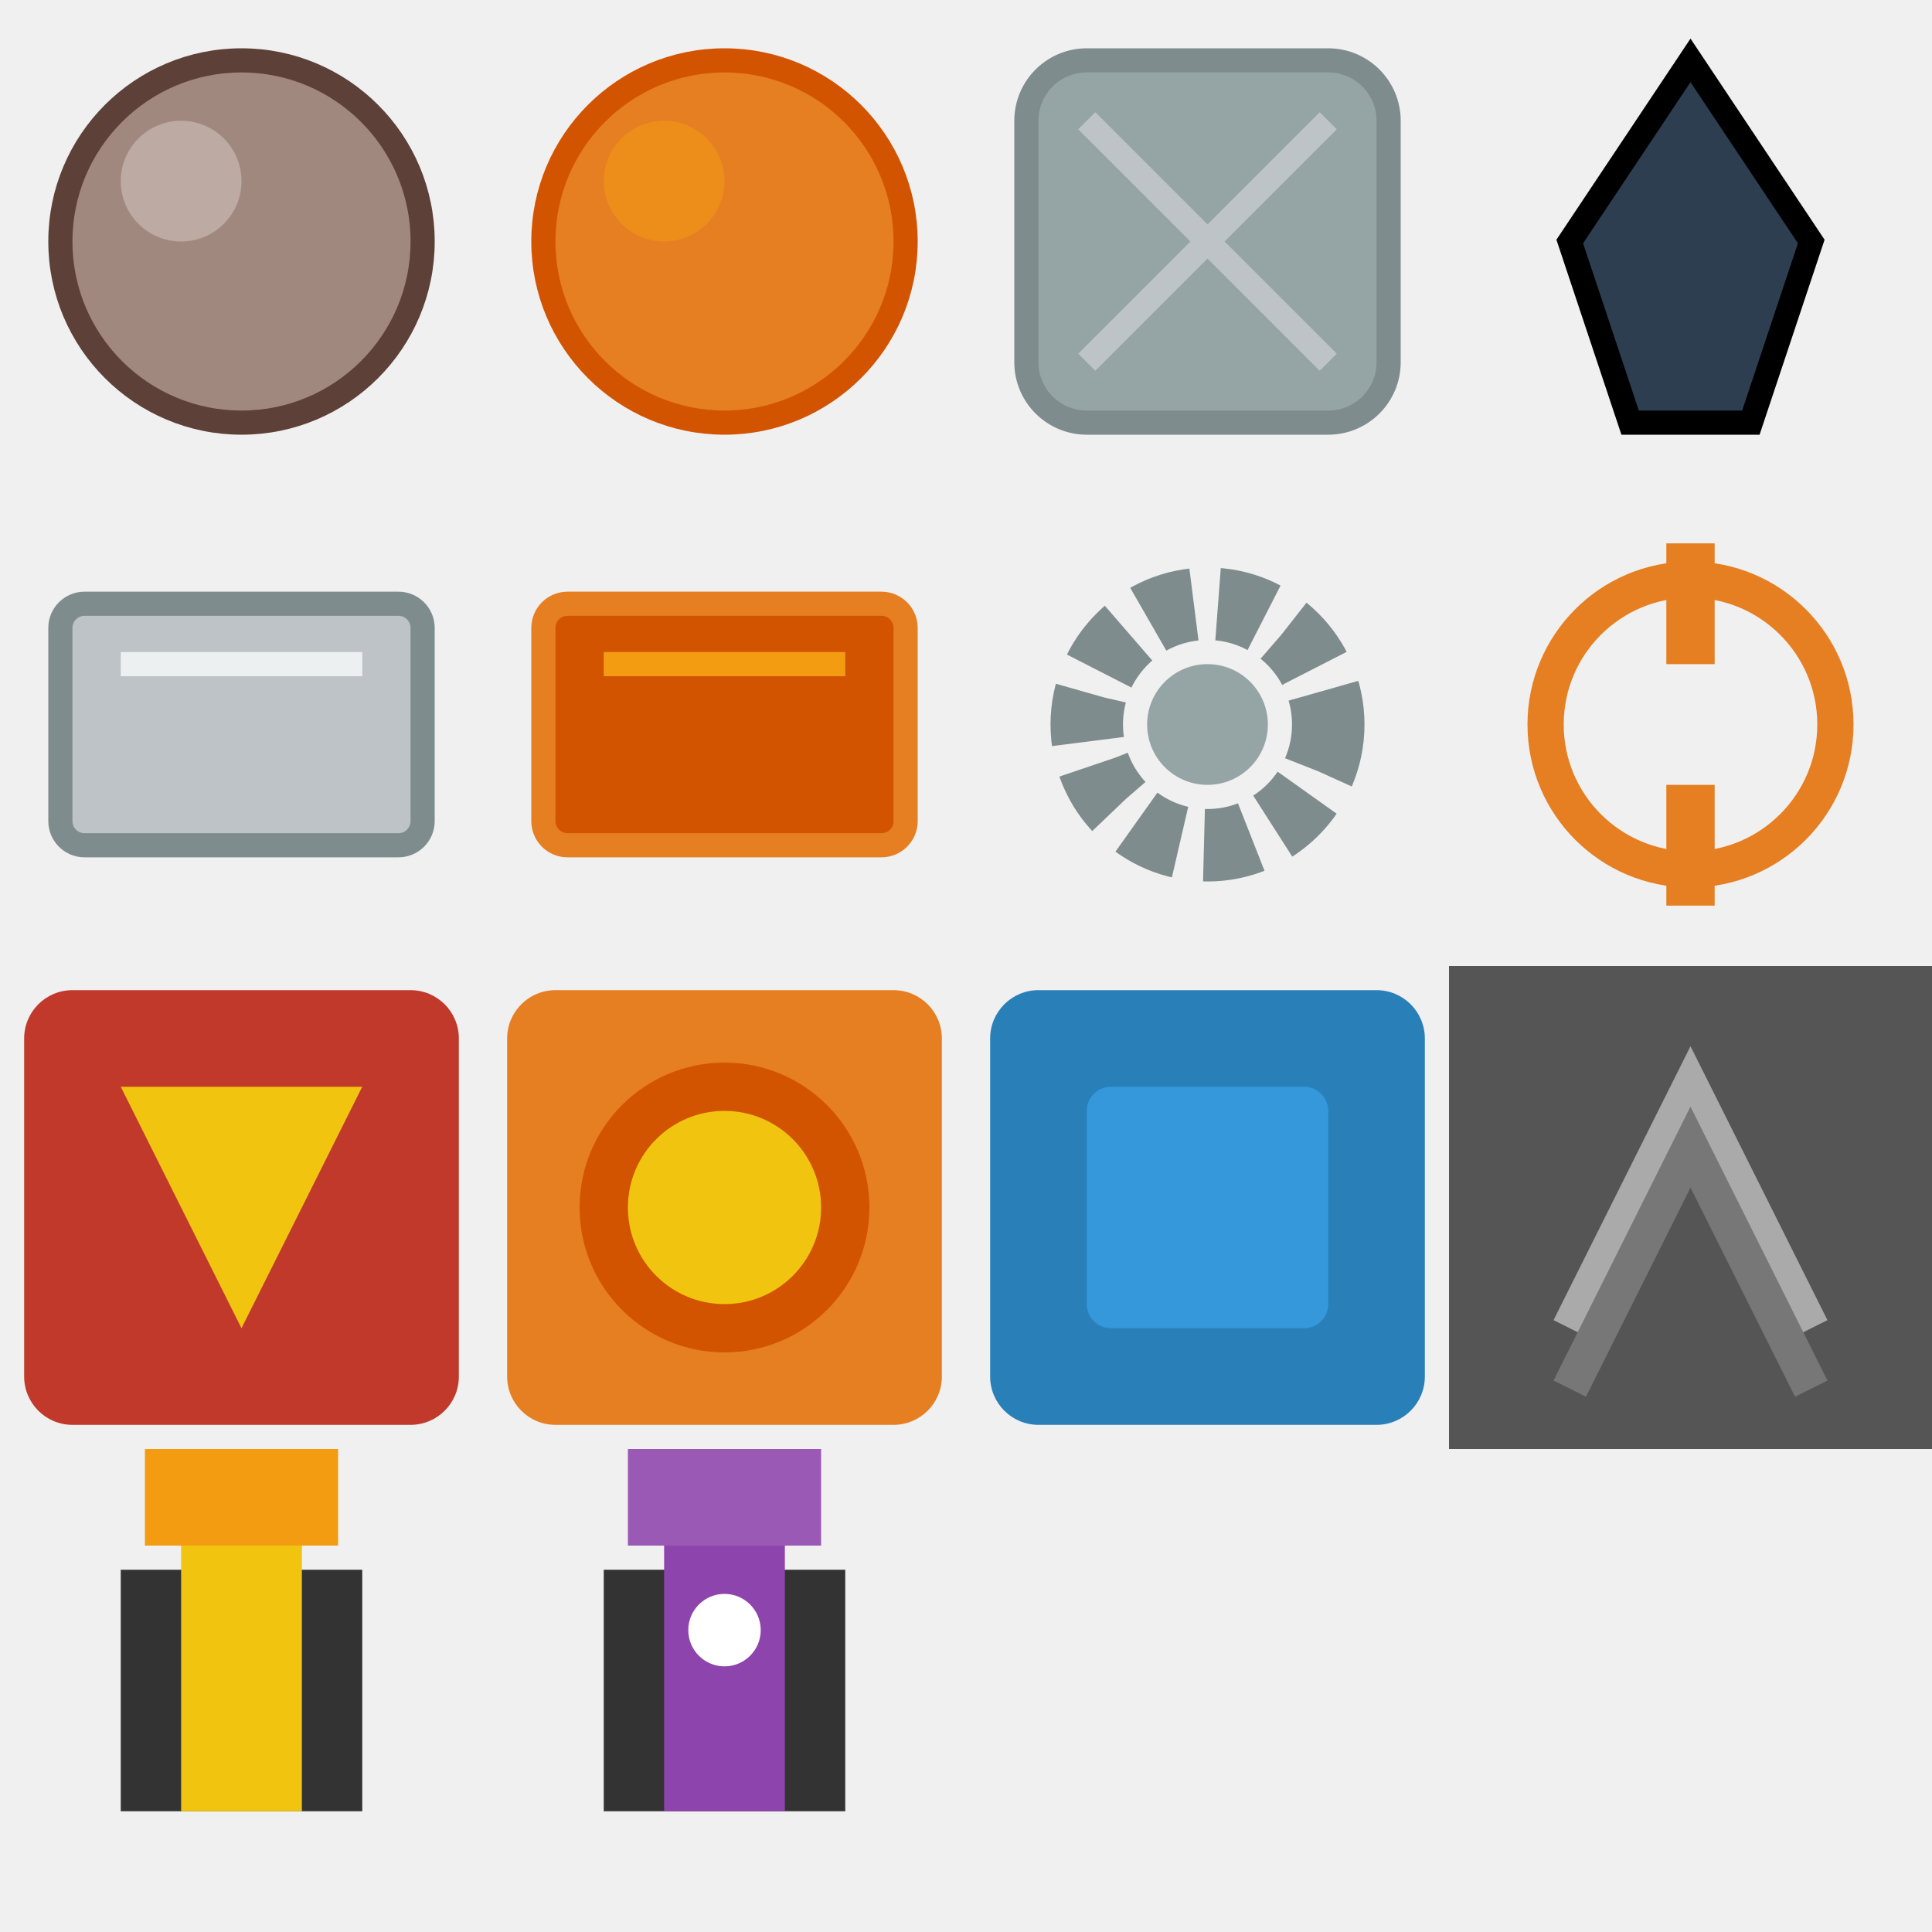
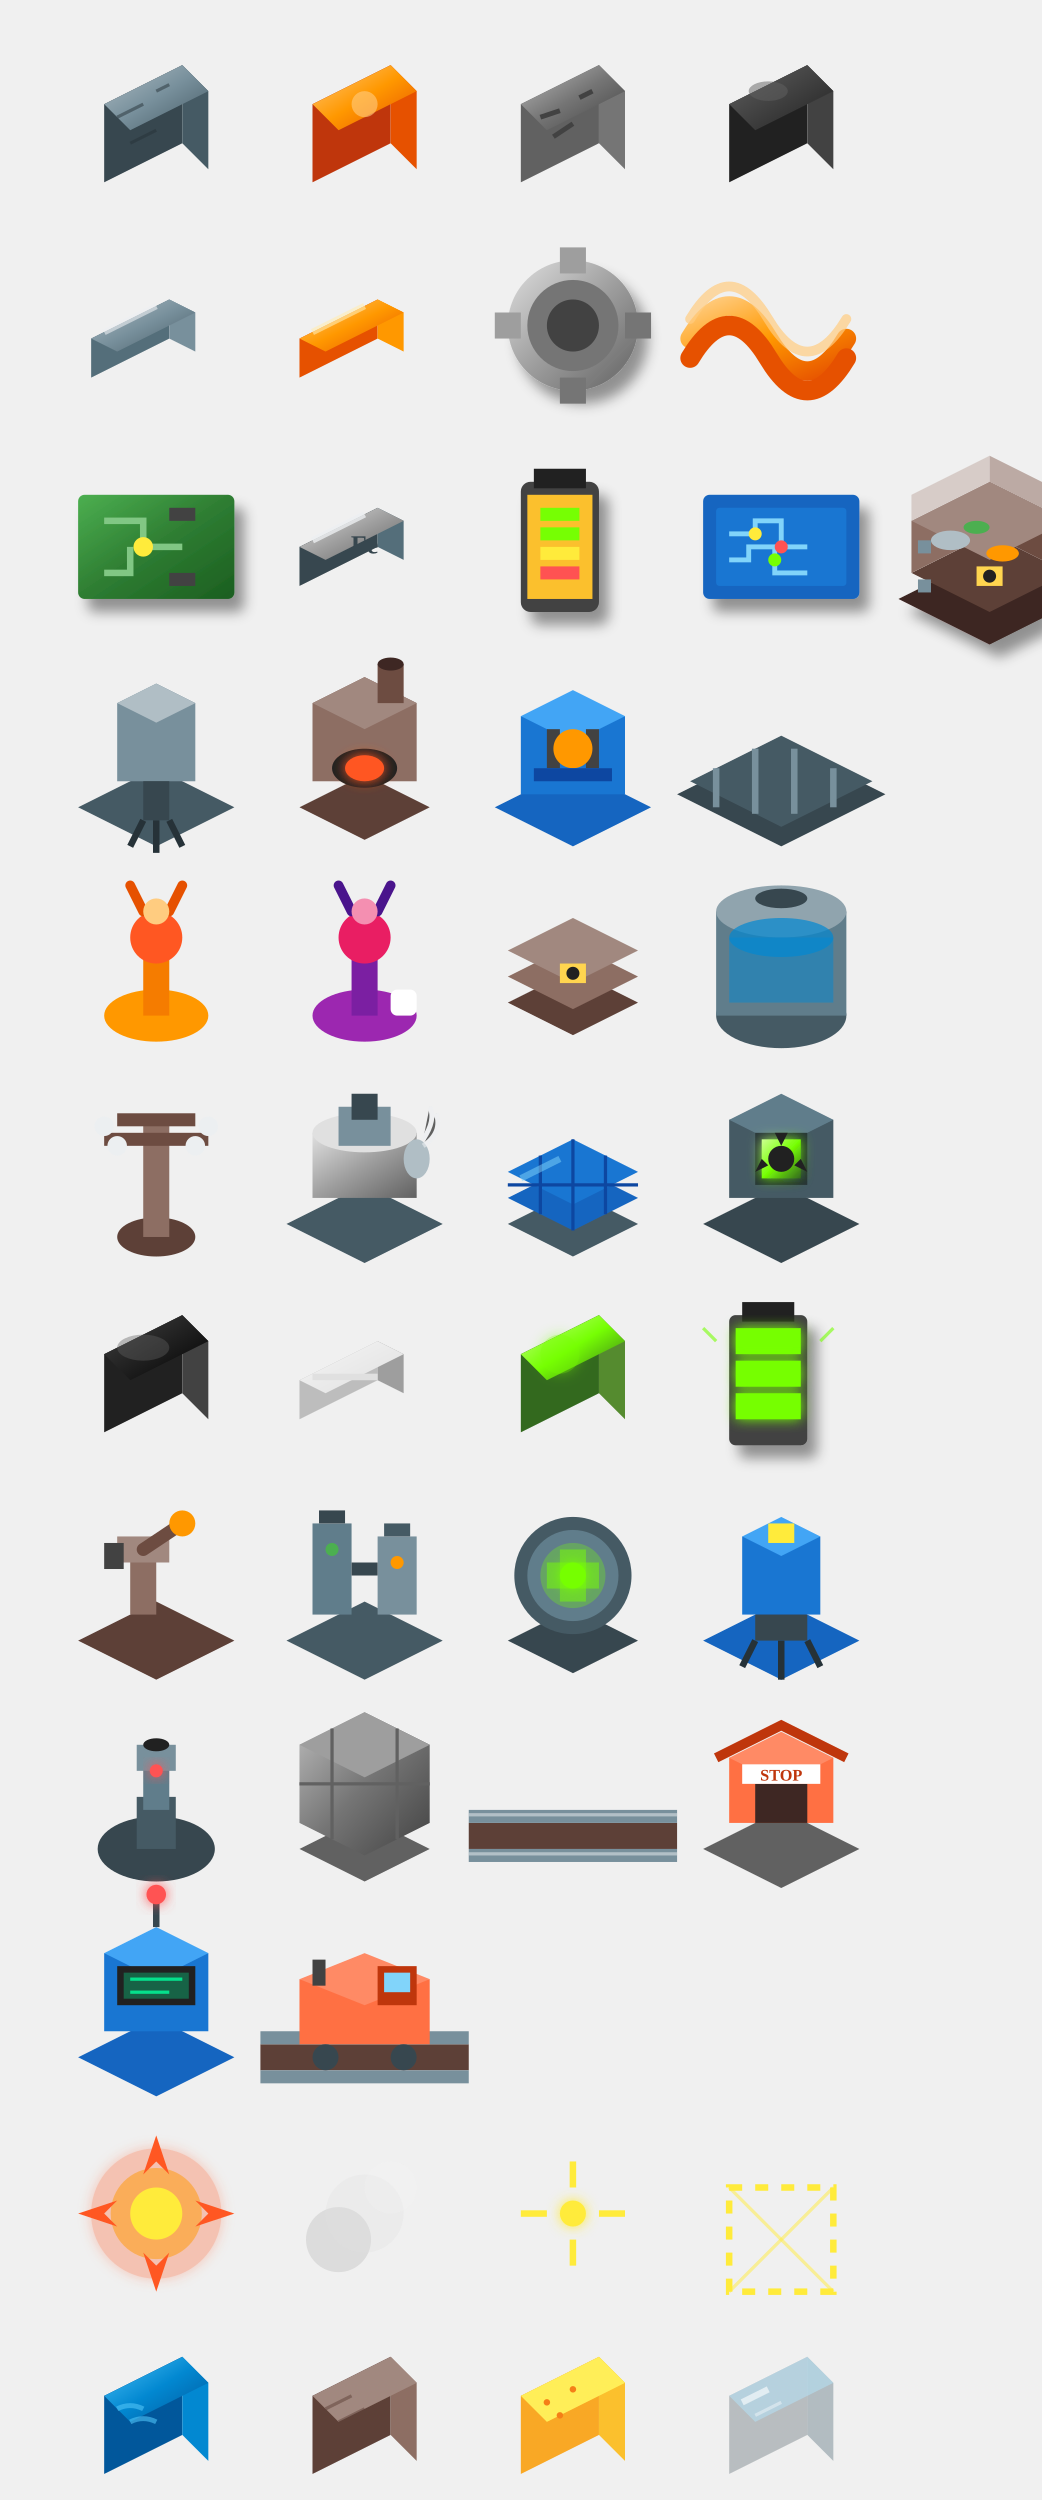
- <svg xmlns="http://www.w3.org/2000/svg" width="160" height="160">
+ <svg xmlns="http://www.w3.org/2000/svg" width="320" height="768">
  <defs>
-     <filter id="shine" x="0" y="0" width="100%" height="100%">
-       <feGaussianBlur in="SourceAlpha" stdDeviation="1" result="blur" />
-       <feOffset in="blur" dx="1" dy="1" result="shadow" />
+     <filter id="shadow3d" x="-30%" y="-30%" width="160%" height="160%">
+       <feDropShadow dx="3" dy="4" stdDeviation="2" flood-color="#000" flood-opacity="0.4" />
+     </filter>
+     <filter id="glow" x="-50%" y="-50%" width="200%" height="200%">
+       <feGaussianBlur stdDeviation="2" result="coloredBlur" />
      <feMerge>
-         <feMergeNode in="shadow" />
+         <feMergeNode in="coloredBlur" />
        <feMergeNode in="SourceGraphic" />
      </feMerge>
    </filter>
+     <linearGradient id="metal-grad" x1="0%" y1="0%" x2="100%" y2="100%">
+       <stop offset="0%" style="stop-color:#e0e0e0" />
+       <stop offset="50%" style="stop-color:#9e9e9e" />
+       <stop offset="100%" style="stop-color:#616161" />
+     </linearGradient>
+     <linearGradient id="iron-grad" x1="0%" y1="0%" x2="100%" y2="100%">
+       <stop offset="0%" style="stop-color:#b0bec5" />
+       <stop offset="50%" style="stop-color:#78909c" />
+       <stop offset="100%" style="stop-color:#455a64" />
+     </linearGradient>
+     <linearGradient id="copper-grad" x1="0%" y1="0%" x2="100%" y2="100%">
+       <stop offset="0%" style="stop-color:#ffcc80" />
+       <stop offset="50%" style="stop-color:#ff9800" />
+       <stop offset="100%" style="stop-color:#e65100" />
+     </linearGradient>
+     <linearGradient id="gold-grad" x1="0%" y1="0%" x2="100%" y2="100%">
+       <stop offset="0%" style="stop-color:#fff176" />
+       <stop offset="50%" style="stop-color:#ffd54f" />
+       <stop offset="100%" style="stop-color:#ff8f00" />
+     </linearGradient>
+     <linearGradient id="stone-grad" x1="0%" y1="0%" x2="100%" y2="100%">
+       <stop offset="0%" style="stop-color:#bdbdbd" />
+       <stop offset="50%" style="stop-color:#757575" />
+       <stop offset="100%" style="stop-color:#424242" />
+     </linearGradient>
+     <linearGradient id="coal-grad" x1="0%" y1="0%" x2="100%" y2="100%">
+       <stop offset="0%" style="stop-color:#616161" />
+       <stop offset="100%" style="stop-color:#212121" />
+     </linearGradient>
+     <linearGradient id="green-grad" x1="0%" y1="0%" x2="100%" y2="100%">
+       <stop offset="0%" style="stop-color:#76ff03" />
+       <stop offset="50%" style="stop-color:#64dd17" />
+       <stop offset="100%" style="stop-color:#33691e" />
+     </linearGradient>
+     <linearGradient id="circuit-grad" x1="0%" y1="0%" x2="100%" y2="100%">
+       <stop offset="0%" style="stop-color:#4caf50" />
+       <stop offset="50%" style="stop-color:#2e7d32" />
+       <stop offset="100%" style="stop-color:#1b5e20" />
+     </linearGradient>
+     <linearGradient id="oil-grad" x1="0%" y1="0%" x2="100%" y2="100%">
+       <stop offset="0%" style="stop-color:#424242" />
+       <stop offset="100%" style="stop-color:#000000" />
+     </linearGradient>
+     <linearGradient id="plastic-grad" x1="0%" y1="0%" x2="100%" y2="100%">
+       <stop offset="0%" style="stop-color:#f5f5f5" />
+       <stop offset="100%" style="stop-color:#e0e0e0" />
+     </linearGradient>
+     <linearGradient id="uranium-grad" x1="0%" y1="0%" x2="100%" y2="100%">
+       <stop offset="0%" style="stop-color:#ccff90" />
+       <stop offset="50%" style="stop-color:#76ff03" />
+       <stop offset="100%" style="stop-color:#33691e" />
+     </linearGradient>
+     <linearGradient id="danger-grad" x1="0%" y1="0%" x2="100%" y2="100%">
+       <stop offset="0%" style="stop-color:#ff5252" />
+       <stop offset="100%" style="stop-color:#b71c1c" />
+     </linearGradient>
+     <linearGradient id="water-grad" x1="0%" y1="0%" x2="100%" y2="100%">
+       <stop offset="0%" style="stop-color:#4fc3f7" />
+       <stop offset="50%" style="stop-color:#0288d1" />
+       <stop offset="100%" style="stop-color:#01579b" />
+     </linearGradient>
  </defs>
  <g transform="translate(0,0)">
-     <circle cx="20" cy="20" r="15" fill="#a1887f" stroke="#5d4037" stroke-width="2" />
-     <circle cx="15" cy="15" r="5" fill="#d7ccc8" opacity="0.5" />
-   </g>
-   <g transform="translate(40,0)">
-     <circle cx="20" cy="20" r="15" fill="#e67e22" stroke="#d35400" stroke-width="2" />
-     <circle cx="15" cy="15" r="5" fill="#f39c12" opacity="0.5" />
-   </g>
-   <g transform="translate(80,0)">
-     <rect x="5" y="5" width="30" height="30" rx="5" fill="#95a5a6" stroke="#7f8c8d" stroke-width="2" />
-     <path d="M10 10 L30 30 M30 10 L10 30" stroke="#bdc3c7" stroke-width="2" />
-   </g>
-   <g transform="translate(120,0)">
-     <path d="M10 20 L20 5 L30 20 L25 35 L15 35 Z" fill="#2c3e50" stroke="#000" stroke-width="2" />
-   </g>
-   <g transform="translate(0,40)">
-     <rect x="5" y="10" width="30" height="20" rx="2" fill="#bdc3c7" stroke="#7f8c8d" stroke-width="2" />
-     <path d="M10 15 L30 15" stroke="#ecf0f1" stroke-width="2" />
-   </g>
-   <g transform="translate(40,40)">
-     <rect x="5" y="10" width="30" height="20" rx="2" fill="#d35400" stroke="#e67e22" stroke-width="2" />
-     <path d="M10 15 L30 15" stroke="#f39c12" stroke-width="2" />
-   </g>
-   <g transform="translate(80,40)">
-     <circle cx="20" cy="20" r="10" fill="none" stroke="#7f8c8d" stroke-width="6" stroke-dasharray="4 2" />
-     <circle cx="20" cy="20" r="5" fill="#95a5a6" />
-   </g>
-   <g transform="translate(120,40)">
-     <circle cx="20" cy="20" r="12" fill="none" stroke="#e67e22" stroke-width="3" />
-     <rect x="18" y="5" width="4" height="10" fill="#e67e22" />
-     <rect x="18" y="25" width="4" height="10" fill="#e67e22" />
-   </g>
-   <g transform="translate(0,80)">
-     <rect x="2" y="2" width="36" height="36" fill="#c0392b" rx="4" />
-     <path d="M20 30 L10 10 L30 10 Z" fill="#f1c40f" />
-     <animateTransform attributeName="transform" type="rotate" from="0 20 20" to="360 20 20" dur="2s" repeatCount="indefinite" />
-   </g>
-   <g transform="translate(40,80)">
-     <rect x="2" y="2" width="36" height="36" fill="#e67e22" rx="4" />
-     <circle cx="20" cy="20" r="12" fill="#d35400" />
-     <circle cx="20" cy="20" r="8" fill="#f1c40f">
-       <animate attributeName="r" values="8;10;8" dur="1s" repeatCount="indefinite" />
-     </circle>
-   </g>
-   <g transform="translate(80,80)">
-     <rect x="2" y="2" width="36" height="36" fill="#2980b9" rx="4" />
-     <rect x="10" y="10" width="20" height="20" fill="#3498db" rx="2" />
-   </g>
-   <g transform="translate(120,80)">
-     <rect x="0" y="0" width="40" height="40" fill="#555" />
-     <path d="M10 30 L20 10 L30 30" fill="none" stroke="#aaa" stroke-width="3" />
-     <path d="M10 35 L20 15 L30 35" fill="none" stroke="#777" stroke-width="3" />
-   </g>
-   <g transform="translate(0,120)">
-     <rect x="10" y="10" width="20" height="20" fill="#333" />
-     <rect x="15" y="0" width="10" height="30" fill="#f1c40f" />
-     <rect x="12" y="0" width="16" height="8" fill="#f39c12" />
-   </g>
-   <g transform="translate(40,120)">
-     <rect x="10" y="10" width="20" height="20" fill="#333" />
-     <rect x="15" y="0" width="10" height="30" fill="#8e44ad" />
-     <rect x="12" y="0" width="16" height="8" fill="#9b59b6" />
-     <circle cx="20" cy="15" r="3" fill="#fff" />
+     <path d="M32 56 L56 44 L56 20 L32 32 Z" fill="#37474f" />
+     <path d="M56 20 L64 28 L64 52 L56 44 Z" fill="#455a64" />
+     <path d="M32 32 L56 20 L64 28 L40 40 Z" fill="url(#iron-grad)" />
+     <path d="M36 36 L44 32 M48 28 L52 26 M40 44 L48 40" stroke="#263238" stroke-width="1" opacity="0.5" />
+   </g>
+   <g transform="translate(64,0)">
+     <path d="M32 56 L56 44 L56 20 L32 32 Z" fill="#bf360c" />
+     <path d="M56 20 L64 28 L64 52 L56 44 Z" fill="#e65100" />
+     <path d="M32 32 L56 20 L64 28 L40 40 Z" fill="url(#copper-grad)" />
+     <circle cx="48" cy="32" r="4" fill="#ffcc80" opacity="0.6" />
+   </g>
+   <g transform="translate(128,0)">
+     <path d="M32 56 L56 44 L56 20 L32 32 Z" fill="#616161" />
+     <path d="M56 20 L64 28 L64 52 L56 44 Z" fill="#757575" />
+     <path d="M32 32 L56 20 L64 28 L40 40 Z" fill="url(#stone-grad)" />
+     <path d="M38 36 L44 34 M50 30 L54 28 M42 42 L48 38" stroke="#424242" stroke-width="1.5" />
+   </g>
+   <g transform="translate(192,0)">
+     <path d="M32 56 L56 44 L56 20 L32 32 Z" fill="#212121" />
+     <path d="M56 20 L64 28 L64 52 L56 44 Z" fill="#424242" />
+     <path d="M32 32 L56 20 L64 28 L40 40 Z" fill="url(#coal-grad)" />
+     <ellipse cx="44" cy="28" rx="6" ry="3" fill="#616161" opacity="0.5" />
+   </g>
+   <g transform="translate(0,64)">
+     <path d="M28 52 L52 40 L52 28 L28 40 Z" fill="#546e7a" />
+     <path d="M52 28 L60 32 L60 44 L52 40 Z" fill="#78909c" />
+     <path d="M28 40 L52 28 L60 32 L36 44 Z" fill="url(#iron-grad)" />
+     <path d="M32 38 L48 30" stroke="#eceff1" stroke-width="2" opacity="0.6" />
+   </g>
+   <g transform="translate(64,64)">
+     <path d="M28 52 L52 40 L52 28 L28 40 Z" fill="#e65100" />
+     <path d="M52 28 L60 32 L60 44 L52 40 Z" fill="#ff9800" />
+     <path d="M28 40 L52 28 L60 32 L36 44 Z" fill="url(#copper-grad)" />
+     <path d="M32 38 L48 30" stroke="#ffecb3" stroke-width="2" opacity="0.6" />
+   </g>
+   <g transform="translate(128,64)">
+     <circle cx="48" cy="36" r="20" fill="url(#metal-grad)" filter="url(#shadow3d)" />
+     <circle cx="48" cy="36" r="14" fill="#757575" />
+     <circle cx="48" cy="36" r="8" fill="#424242" />
+     <rect x="44" y="12" width="8" height="8" fill="#9e9e9e" />
+     <rect x="44" y="52" width="8" height="8" fill="#757575" />
+     <rect x="24" y="32" width="8" height="8" fill="#9e9e9e" />
+     <rect x="64" y="32" width="8" height="8" fill="#757575" />
+   </g>
+   <g transform="translate(192,64)">
+     <path d="M20 40 Q32 20 44 40 T68 40" stroke="url(#copper-grad)" stroke-width="6" fill="none" stroke-linecap="round" />
+     <path d="M20 46 Q32 26 44 46 T68 46" stroke="#e65100" stroke-width="6" fill="none" stroke-linecap="round" />
+     <path d="M20 34 Q32 14 44 34 T68 34" stroke="#ffcc80" stroke-width="3" fill="none" stroke-linecap="round" opacity="0.7" />
+   </g>
+   <g transform="translate(0,128)">
+     <rect x="24" y="24" width="48" height="32" rx="2" fill="url(#circuit-grad)" filter="url(#shadow3d)" />
+     <path d="M32 32 H44 V40 H56" stroke="#81c784" stroke-width="2" fill="none" />
+     <path d="M32 48 H40 V40" stroke="#81c784" stroke-width="2" fill="none" />
+     <circle cx="44" cy="40" r="3" fill="#ffeb3b" />
+     <rect x="52" y="28" width="8" height="4" fill="#424242" />
+     <rect x="52" y="48" width="8" height="4" fill="#424242" />
+   </g>
+   <g transform="translate(64,128)">
+     <path d="M28 52 L52 40 L52 28 L28 40 Z" fill="#37474f" />
+     <path d="M52 28 L60 32 L60 44 L52 40 Z" fill="#546e7a" />
+     <path d="M28 40 L52 28 L60 32 L36 44 Z" fill="url(#metal-grad)" />
+     <path d="M32 38 L48 30" stroke="#eceff1" stroke-width="2" opacity="0.8" />
+     <text x="48" y="42" text-anchor="middle" font-size="8" fill="#37474f" font-weight="bold">Fe</text>
+   </g>
+   <g transform="translate(128,128)">
+     <rect x="32" y="20" width="24" height="40" rx="3" fill="#424242" filter="url(#shadow3d)" />
+     <rect x="36" y="16" width="16" height="6" fill="#212121" />
+     <rect x="34" y="24" width="20" height="32" fill="#fbc02d" />
+     <rect x="38" y="28" width="12" height="4" fill="#76ff03" />
+     <rect x="38" y="34" width="12" height="4" fill="#76ff03" />
+     <rect x="38" y="40" width="12" height="4" fill="#ffeb3b" />
+     <rect x="38" y="46" width="12" height="4" fill="#ff5252" />
+   </g>
+   <g transform="translate(192,128)">
+     <rect x="24" y="24" width="48" height="32" rx="2" fill="#1565c0" filter="url(#shadow3d)" />
+     <rect x="28" y="28" width="40" height="24" rx="1" fill="#1976d2" />
+     <path d="M32 36 H40 V32 H48 V40 H56" stroke="#81d4fa" stroke-width="1.5" fill="none" />
+     <path d="M32 44 H38 V40 H46 V48 H56" stroke="#81d4fa" stroke-width="1.5" fill="none" />
+     <circle cx="40" cy="36" r="2" fill="#ffeb3b" />
+     <circle cx="48" cy="40" r="2" fill="#ff5252" />
+     <circle cx="46" cy="44" r="2" fill="#76ff03" />
+   </g>
+   <g transform="translate(0,192)">
+     <path d="M24 56 L48 44 L72 56 L48 68 Z" fill="#455a64" />
+     <path d="M36 48 L36 24 L48 18 L60 24 L60 48" fill="#78909c" />
+     <path d="M36 24 L48 18 L60 24 L48 30 Z" fill="#b0bec5" />
+     <rect x="44" y="48" width="8" height="12" fill="#37474f" />
+     <path d="M44 60 L40 68 M48 60 L48 70 M52 60 L56 68" stroke="#263238" stroke-width="2" />
+   </g>
+   <g transform="translate(64,192)">
+     <path d="M28 56 L48 46 L68 56 L48 66 Z" fill="#5d4037" />
+     <path d="M32 48 L32 24 L48 16 L64 24 L64 48" fill="#8d6e63" />
+     <path d="M32 24 L48 16 L64 24 L48 32 Z" fill="#a1887f" />
+     <ellipse cx="48" cy="44" rx="10" ry="6" fill="#212121" />
+     <ellipse cx="48" cy="44" rx="6" ry="4" fill="#ff5722" filter="url(#glow)" />
+     <rect x="52" y="12" width="8" height="12" fill="#6d4c41" />
+     <ellipse cx="56" cy="12" rx="4" ry="2" fill="#3e2723" />
+   </g>
+   <g transform="translate(128,192)">
+     <path d="M24 56 L48 44 L72 56 L48 68 Z" fill="#1565c0" />
+     <rect x="32" y="28" width="32" height="24" fill="#1976d2" />
+     <path d="M32 28 L48 20 L64 28 L48 36 Z" fill="#42a5f5" />
+     <rect x="40" y="32" width="4" height="12" fill="#424242" />
+     <rect x="52" y="32" width="4" height="12" fill="#424242" />
+     <circle cx="48" cy="38" r="6" fill="#ff9800" />
+     <rect x="36" y="44" width="24" height="4" fill="#0d47a1" />
+   </g>
+   <g transform="translate(192,192)">
+     <path d="M16 52 L48 36 L80 52 L48 68 Z" fill="#37474f" />
+     <path d="M20 48 L48 34 L76 48 L48 62 Z" fill="#455a64" />
+     <line x1="28" y1="44" x2="28" y2="56" stroke="#78909c" stroke-width="2" />
+     <line x1="40" y1="38" x2="40" y2="58" stroke="#78909c" stroke-width="2" />
+     <line x1="52" y1="38" x2="52" y2="58" stroke="#78909c" stroke-width="2" />
+     <line x1="64" y1="44" x2="64" y2="56" stroke="#78909c" stroke-width="2" />
+   </g>
+   <g transform="translate(0,256)">
+     <ellipse cx="48" cy="56" rx="16" ry="8" fill="#ff9800" />
+     <rect x="44" y="32" width="8" height="24" fill="#f57c00" />
+     <circle cx="48" cy="32" r="8" fill="#ff5722" />
+     <path d="M44 24 L40 16 M52 24 L56 16" stroke="#e65100" stroke-width="3" stroke-linecap="round" />
+     <circle cx="48" cy="24" r="4" fill="#ffcc80" />
+   </g>
+   <g transform="translate(64,256)">
+     <ellipse cx="48" cy="56" rx="16" ry="8" fill="#9c27b0" />
+     <rect x="44" y="32" width="8" height="24" fill="#7b1fa2" />
+     <circle cx="48" cy="32" r="8" fill="#e91e63" />
+     <path d="M44 24 L40 16 M52 24 L56 16" stroke="#4a148c" stroke-width="3" stroke-linecap="round" />
+     <circle cx="48" cy="24" r="4" fill="#f48fb1" />
+     <rect x="56" y="48" width="8" height="8" fill="#fff" rx="2" />
+   </g>
+   <g transform="translate(128,256)">
+     <path d="M28 52 L48 42 L68 52 L48 62 Z" fill="#5d4037" />
+     <path d="M28 44 L48 34 L68 44 L48 54 Z" fill="#8d6e63" />
+     <path d="M28 36 L48 26 L68 36 L48 46 Z" fill="#a1887f" />
+     <rect x="44" y="40" width="8" height="6" fill="#ffd54f" />
+     <circle cx="48" cy="43" r="2" fill="#212121" />
+   </g>
+   <g transform="translate(192,256)">
+     <ellipse cx="48" cy="56" rx="20" ry="10" fill="#455a64" />
+     <rect x="28" y="24" width="40" height="32" fill="#607d8b" />
+     <ellipse cx="48" cy="24" rx="20" ry="8" fill="#90a4ae" />
+     <ellipse cx="48" cy="32" rx="16" ry="6" fill="#0288d1" opacity="0.7" />
+     <rect x="32" y="32" width="32" height="20" fill="#0288d1" opacity="0.5" />
+     <ellipse cx="48" cy="20" rx="8" ry="3" fill="#37474f" />
+   </g>
+   <g transform="translate(0,320)">
+     <ellipse cx="48" cy="60" rx="12" ry="6" fill="#5d4037" />
+     <rect x="44" y="24" width="8" height="36" fill="#8d6e63" />
+     <rect x="32" y="28" width="32" height="4" fill="#6d4c41" />
+     <rect x="36" y="22" width="24" height="4" fill="#6d4c41" />
+     <circle cx="32" cy="26" r="3" fill="#eceff1" />
+     <circle cx="64" cy="26" r="3" fill="#eceff1" />
+     <circle cx="36" cy="32" r="3" fill="#eceff1" />
+     <circle cx="60" cy="32" r="3" fill="#eceff1" />
+   </g>
+   <g transform="translate(64,320)">
+     <path d="M24 56 L48 44 L72 56 L48 68 Z" fill="#455a64" />
+     <rect x="32" y="28" width="32" height="20" fill="url(#metal-grad)" />
+     <ellipse cx="48" cy="28" rx="16" ry="6" fill="#e0e0e0" />
+     <rect x="40" y="20" width="16" height="12" fill="#78909c" />
+     <rect x="44" y="16" width="8" height="8" fill="#37474f" />
+     <ellipse cx="64" cy="36" rx="4" ry="6" fill="#b0bec5" />
+     <path d="M66 30 Q70 24 68 20 M66 32 Q72 28 70 22" stroke="#eceff1" stroke-width="1.5" opacity="0.6" />
+   </g>
+   <g transform="translate(128,320)">
+     <path d="M28 56 L48 46 L68 56 L48 66 Z" fill="#455a64" />
+     <path d="M28 48 L48 38 L68 48 L48 58 Z" fill="#1565c0" />
+     <path d="M28 40 L48 30 L68 40 L48 50 Z" fill="#1976d2" />
+     <line x1="38" y1="35" x2="38" y2="53" stroke="#0d47a1" stroke-width="1" />
+     <line x1="48" y1="30" x2="48" y2="58" stroke="#0d47a1" stroke-width="1" />
+     <line x1="58" y1="35" x2="58" y2="53" stroke="#0d47a1" stroke-width="1" />
+     <line x1="28" y1="44" x2="68" y2="44" stroke="#0d47a1" stroke-width="1" />
+     <path d="M32 42 L44 36" stroke="#81d4fa" stroke-width="2" opacity="0.5" />
+   </g>
+   <g transform="translate(192,320)">
+     <path d="M24 56 L48 44 L72 56 L48 68 Z" fill="#37474f" />
+     <rect x="32" y="24" width="32" height="24" fill="#455a64" />
+     <path d="M32 24 L48 16 L64 24 L48 32 Z" fill="#607d8b" />
+     <rect x="40" y="28" width="16" height="16" fill="#263238" />
+     <rect x="42" y="30" width="12" height="12" fill="url(#uranium-grad)" filter="url(#glow)" />
+     <circle cx="48" cy="36" r="4" fill="#212121" />
+     <path d="M48 32 L50 28 L46 28 Z" fill="#212121" />
+     <path d="M52 38 L56 40 L54 36 Z" fill="#212121" />
+     <path d="M44 38 L40 40 L42 36 Z" fill="#212121" />
+   </g>
+   <g transform="translate(0,384)">
+     <path d="M32 56 L56 44 L56 20 L32 32 Z" fill="#212121" />
+     <path d="M56 20 L64 28 L64 52 L56 44 Z" fill="#424242" />
+     <path d="M32 32 L56 20 L64 28 L40 40 Z" fill="url(#oil-grad)" />
+     <ellipse cx="44" cy="30" rx="8" ry="4" fill="#616161" opacity="0.4" />
+   </g>
+   <g transform="translate(64,384)">
+     <path d="M28 52 L52 40 L52 28 L28 40 Z" fill="#bdbdbd" />
+     <path d="M52 28 L60 32 L60 44 L52 40 Z" fill="#9e9e9e" />
+     <path d="M28 40 L52 28 L60 32 L36 44 Z" fill="url(#plastic-grad)" />
+     <rect x="32" y="38" width="20" height="2" fill="#e0e0e0" />
+   </g>
+   <g transform="translate(128,384)">
+     <path d="M32 56 L56 44 L56 20 L32 32 Z" fill="#33691e" />
+     <path d="M56 20 L64 28 L64 52 L56 44 Z" fill="#558b2f" />
+     <path d="M32 32 L56 20 L64 28 L40 40 Z" fill="url(#uranium-grad)" />
+     <circle cx="44" cy="32" r="6" fill="#76ff03" opacity="0.4" filter="url(#glow)" />
+   </g>
+   <g transform="translate(192,384)">
+     <rect x="32" y="20" width="24" height="40" rx="2" fill="#424242" filter="url(#shadow3d)" />
+     <rect x="36" y="16" width="16" height="6" fill="#212121" />
+     <rect x="34" y="24" width="20" height="8" fill="#76ff03" filter="url(#glow)" />
+     <rect x="34" y="34" width="20" height="8" fill="#76ff03" filter="url(#glow)" />
+     <rect x="34" y="44" width="20" height="8" fill="#76ff03" filter="url(#glow)" />
+     <line x1="28" y1="28" x2="24" y2="24" stroke="#76ff03" stroke-width="1" opacity="0.6" />
+     <line x1="60" y1="28" x2="64" y2="24" stroke="#76ff03" stroke-width="1" opacity="0.6" />
+   </g>
+   <g transform="translate(0,448)">
+     <path d="M24 56 L48 44 L72 56 L48 68 Z" fill="#5d4037" />
+     <rect x="40" y="28" width="8" height="20" fill="#8d6e63" />
+     <rect x="36" y="24" width="16" height="8" fill="#a1887f" />
+     <line x1="44" y1="28" x2="56" y2="20" stroke="#6d4c41" stroke-width="4" stroke-linecap="round" />
+     <circle cx="56" cy="20" r="4" fill="#ff9800" />
+     <rect x="32" y="26" width="6" height="8" fill="#424242" />
+   </g>
+   <g transform="translate(64,448)">
+     <path d="M24 56 L48 44 L72 56 L48 68 Z" fill="#455a64" />
+     <rect x="32" y="20" width="12" height="28" fill="#607d8b" />
+     <rect x="34" y="16" width="8" height="4" fill="#37474f" />
+     <rect x="52" y="24" width="12" height="24" fill="#78909c" />
+     <rect x="54" y="20" width="8" height="4" fill="#455a64" />
+     <rect x="44" y="32" width="8" height="4" fill="#37474f" />
+     <circle cx="38" cy="28" r="2" fill="#4caf50" />
+     <circle cx="58" cy="32" r="2" fill="#ff9800" />
+   </g>
+   <g transform="translate(128,448)">
+     <path d="M28 56 L48 46 L68 56 L48 66 Z" fill="#37474f" />
+     <circle cx="48" cy="36" r="18" fill="#455a64" />
+     <circle cx="48" cy="36" r="14" fill="#607d8b" />
+     <circle cx="48" cy="36" r="10" fill="#76ff03" opacity="0.3" />
+     <rect x="44" y="28" width="8" height="16" fill="#76ff03" opacity="0.5" />
+     <rect x="40" y="32" width="16" height="8" fill="#76ff03" opacity="0.5" />
+     <circle cx="48" cy="36" r="4" fill="#76ff03" filter="url(#glow)" />
+   </g>
+   <g transform="translate(192,448)">
+     <path d="M24 56 L48 44 L72 56 L48 68 Z" fill="#1565c0" />
+     <rect x="36" y="24" width="24" height="24" fill="#1976d2" />
+     <path d="M36 24 L48 18 L60 24 L48 30 Z" fill="#42a5f5" />
+     <rect x="40" y="48" width="16" height="8" fill="#37474f" />
+     <path d="M40 56 L36 64 M48 56 L48 68 M56 56 L60 64" stroke="#263238" stroke-width="2" />
+     <rect x="44" y="20" width="8" height="6" fill="#ffeb3b" />
+   </g>
+   <g transform="translate(0,512)">
+     <ellipse cx="48" cy="56" rx="18" ry="10" fill="#37474f" />
+     <rect x="42" y="40" width="12" height="16" fill="#455a64" />
+     <rect x="44" y="28" width="8" height="16" fill="#607d8b" />
+     <rect x="42" y="24" width="12" height="8" fill="#78909c" />
+     <ellipse cx="48" cy="24" rx="4" ry="2" fill="#212121" />
+     <circle cx="48" cy="32" r="2" fill="#ff5252" filter="url(#glow)" />
+   </g>
+   <g transform="translate(64,512)">
+     <path d="M28 56 L48 46 L68 56 L48 66 Z" fill="#616161" />
+     <path d="M28 48 L28 24 L48 14 L68 24 L68 48 L48 58 Z" fill="url(#stone-grad)" />
+     <path d="M28 24 L48 14 L68 24 L48 34 Z" fill="#9e9e9e" />
+     <line x1="38" y1="19" x2="38" y2="53" stroke="#616161" stroke-width="1" />
+     <line x1="58" y1="19" x2="58" y2="53" stroke="#616161" stroke-width="1" />
+     <line x1="28" y1="36" x2="68" y2="36" stroke="#616161" stroke-width="1" />
+   </g>
+   <g transform="translate(128,512)">
+     <rect x="16" y="48" width="64" height="8" fill="#5d4037" />
+     <rect x="16" y="44" width="64" height="4" fill="#78909c" />
+     <rect x="16" y="56" width="64" height="4" fill="#78909c" />
+     <rect x="16" y="45" width="64" height="1" fill="#eceff1" opacity="0.5" />
+     <rect x="16" y="57" width="64" height="1" fill="#eceff1" opacity="0.5" />
+   </g>
+   <g transform="translate(192,512)">
+     <path d="M24 56 L48 44 L72 56 L48 68 Z" fill="#616161" />
+     <rect x="32" y="28" width="32" height="20" fill="#ff7043" />
+     <path d="M32 28 L48 20 L64 28 L48 36 Z" fill="#ff8a65" />
+     <path d="M28 28 L48 18 L68 28" stroke="#bf360c" stroke-width="3" fill="none" />
+     <rect x="40" y="36" width="16" height="12" fill="#3e2723" />
+     <rect x="36" y="30" width="24" height="6" fill="#fff" />
+     <text x="48" y="35" text-anchor="middle" font-size="5" fill="#bf360c" font-weight="bold">STOP</text>
+   </g>
+   <g transform="translate(0,576)">
+     <path d="M24 56 L48 44 L72 56 L48 68 Z" fill="#1565c0" />
+     <rect x="32" y="24" width="32" height="24" fill="#1976d2" />
+     <path d="M32 24 L48 16 L64 24 L48 32 Z" fill="#42a5f5" />
+     <line x1="48" y1="16" x2="48" y2="8" stroke="#37474f" stroke-width="2" />
+     <circle cx="48" cy="6" r="3" fill="#ff5252" filter="url(#glow)" />
+     <rect x="36" y="28" width="24" height="12" fill="#212121" />
+     <rect x="38" y="30" width="20" height="8" fill="#00ff9d" opacity="0.3" />
+     <line x1="40" y1="32" x2="56" y2="32" stroke="#00ff9d" stroke-width="1" opacity="0.8" />
+     <line x1="40" y1="36" x2="52" y2="36" stroke="#00ff9d" stroke-width="1" opacity="0.8" />
+   </g>
+   <g transform="translate(64,576)">
+     <rect x="16" y="52" width="64" height="8" fill="#5d4037" />
+     <rect x="16" y="48" width="64" height="4" fill="#78909c" />
+     <rect x="16" y="60" width="64" height="4" fill="#78909c" />
+     <rect x="28" y="32" width="40" height="20" fill="#ff7043" />
+     <path d="M28 32 L48 24 L68 32 L48 40 Z" fill="#ff8a65" />
+     <rect x="52" y="28" width="12" height="12" fill="#bf360c" />
+     <rect x="54" y="30" width="8" height="6" fill="#81d4fa" />
+     <circle cx="36" cy="56" r="4" fill="#37474f" />
+     <circle cx="60" cy="56" r="4" fill="#37474f" />
+     <rect x="32" y="26" width="4" height="8" fill="#424242" />
+   </g>
+   <g transform="translate(0,640)">
+     <circle cx="48" cy="40" r="20" fill="#ff5722" opacity="0.3" filter="url(#glow)" />
+     <circle cx="48" cy="40" r="14" fill="#ff9800" opacity="0.5" />
+     <circle cx="48" cy="40" r="8" fill="#ffeb3b" />
+     <path d="M48 16 L52 28 L48 24 L44 28 Z" fill="#ff5722" />
+     <path d="M48 64 L52 52 L48 56 L44 52 Z" fill="#ff5722" />
+     <path d="M24 40 L36 44 L32 40 L36 36 Z" fill="#ff5722" />
+     <path d="M72 40 L60 44 L64 40 L60 36 Z" fill="#ff5722" />
+   </g>
+   <g transform="translate(64,640)">
+     <circle cx="40" cy="48" r="10" fill="#bdbdbd" opacity="0.4" />
+     <circle cx="48" cy="40" r="12" fill="#e0e0e0" opacity="0.3" />
+     <circle cx="56" cy="32" r="8" fill="#f5f5f5" opacity="0.2" />
+   </g>
+   <g transform="translate(128,640)">
+     <circle cx="48" cy="40" r="4" fill="#ffeb3b" filter="url(#glow)" />
+     <line x1="48" y1="32" x2="48" y2="24" stroke="#ffeb3b" stroke-width="2" />
+     <line x1="48" y1="48" x2="48" y2="56" stroke="#ffeb3b" stroke-width="2" />
+     <line x1="40" y1="40" x2="32" y2="40" stroke="#ffeb3b" stroke-width="2" />
+     <line x1="56" y1="40" x2="64" y2="40" stroke="#ffeb3b" stroke-width="2" />
+   </g>
+   <g transform="translate(192,640)">
+     <rect x="32" y="32" width="32" height="32" fill="none" stroke="#ffeb3b" stroke-width="2" stroke-dasharray="4,4" />
+     <line x1="32" y1="32" x2="64" y2="64" stroke="#ffeb3b" stroke-width="1" opacity="0.5" />
+     <line x1="64" y1="32" x2="32" y2="64" stroke="#ffeb3b" stroke-width="1" opacity="0.5" />
+   </g>
+   <g transform="translate(0,704)">
+     <path d="M32 56 L56 44 L56 20 L32 32 Z" fill="#01579b" />
+     <path d="M56 20 L64 28 L64 52 L56 44 Z" fill="#0288d1" />
+     <path d="M32 32 L56 20 L64 28 L40 40 Z" fill="url(#water-grad)" />
+     <path d="M36 36 Q40 34 44 36" stroke="#4fc3f7" stroke-width="1.5" fill="none" opacity="0.6" />
+     <path d="M40 40 Q44 38 48 40" stroke="#4fc3f7" stroke-width="1.5" fill="none" opacity="0.6" />
+   </g>
+   <g transform="translate(64,704)">
+     <path d="M32 56 L56 44 L56 20 L32 32 Z" fill="#5d4037" />
+     <path d="M56 20 L64 28 L64 52 L56 44 Z" fill="#8d6e63" />
+     <path d="M32 32 L56 20 L64 28 L40 40 Z" fill="#a1887f" />
+     <path d="M36 36 L44 32 M40 40 L48 36" stroke="#5d4037" stroke-width="1" opacity="0.5" />
+   </g>
+   <g transform="translate(128,704)">
+     <path d="M32 56 L56 44 L56 20 L32 32 Z" fill="#f9a825" />
+     <path d="M56 20 L64 28 L64 52 L56 44 Z" fill="#fbc02d" />
+     <path d="M32 32 L56 20 L64 28 L40 40 Z" fill="#ffee58" />
+     <circle cx="40" cy="34" r="1" fill="#f57f17" />
+     <circle cx="48" cy="30" r="1" fill="#f57f17" />
+     <circle cx="44" cy="38" r="1" fill="#f57f17" />
+   </g>
+   <g transform="translate(192,704)">
+     <path d="M32 56 L56 44 L56 20 L32 32 Z" fill="#37474f" opacity="0.3" />
+     <path d="M56 20 L64 28 L64 52 L56 44 Z" fill="#546e7a" opacity="0.4" />
+     <path d="M32 32 L56 20 L64 28 L40 40 Z" fill="#b3e5fc" opacity="0.5" />
+     <path d="M36 34 L44 30" stroke="#fff" stroke-width="2" opacity="0.6" />
+     <path d="M40 38 L48 34" stroke="#fff" stroke-width="1" opacity="0.4" />
+   </g>
+   <g transform="translate(256,128)">
+     <path d="M20 56 L48 42 L76 56 L48 70 Z" fill="#3e2723" filter="url(#shadow3d)" />
+     <path d="M24 48 L48 36 L72 48 L48 60 Z" fill="#5d4037" />
+     <path d="M24 48 L24 32 L48 20 L48 36 Z" fill="#8d6e63" />
+     <path d="M48 36 L72 48 L72 32 L48 20 Z" fill="#6d4c41" />
+     <path d="M24 32 L48 20 L72 32 L48 44 Z" fill="#a1887f" />
+     <path d="M24 32 L48 20 L48 12 L24 24 Z" fill="#d7ccc8" />
+     <path d="M48 20 L72 32 L72 24 L48 12 Z" fill="#bcaaa4" />
+     <ellipse cx="36" cy="38" rx="6" ry="3" fill="#b0bec5" />
+     <ellipse cx="52" cy="42" rx="5" ry="2.5" fill="#ff9800" />
+     <ellipse cx="44" cy="34" rx="4" ry="2" fill="#4caf50" />
+     <rect x="44" y="46" width="8" height="6" fill="#ffd54f" />
+     <circle cx="48" cy="49" r="2" fill="#212121" />
+     <rect x="26" y="38" width="4" height="4" fill="#78909c" />
+     <rect x="66" y="46" width="4" height="4" fill="#78909c" />
+     <rect x="26" y="50" width="4" height="4" fill="#78909c" />
+     <rect x="66" y="54" width="4" height="4" fill="#78909c" />
  </g>
</svg>
